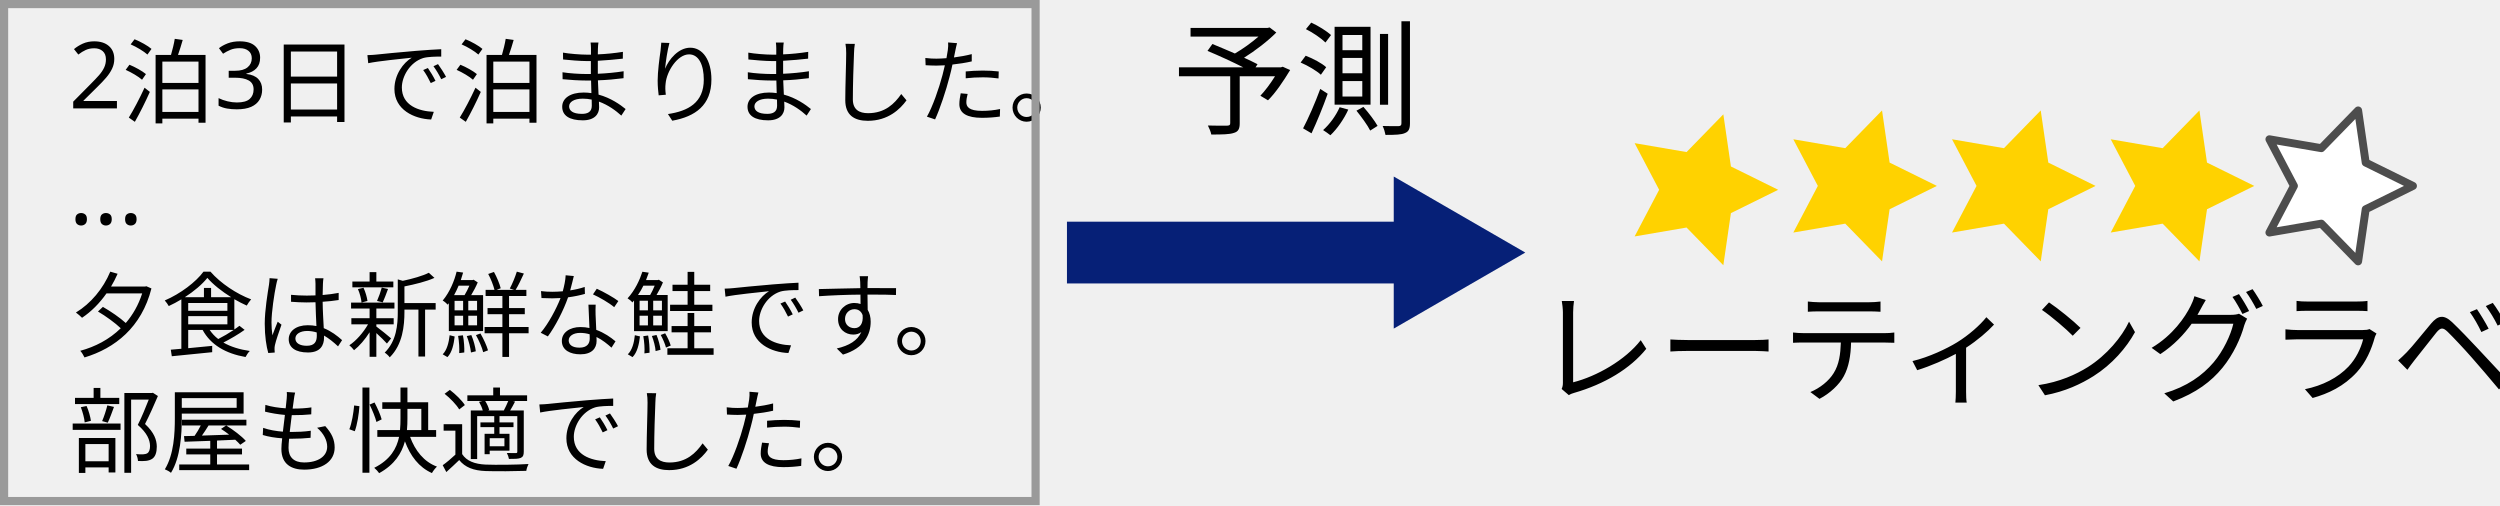
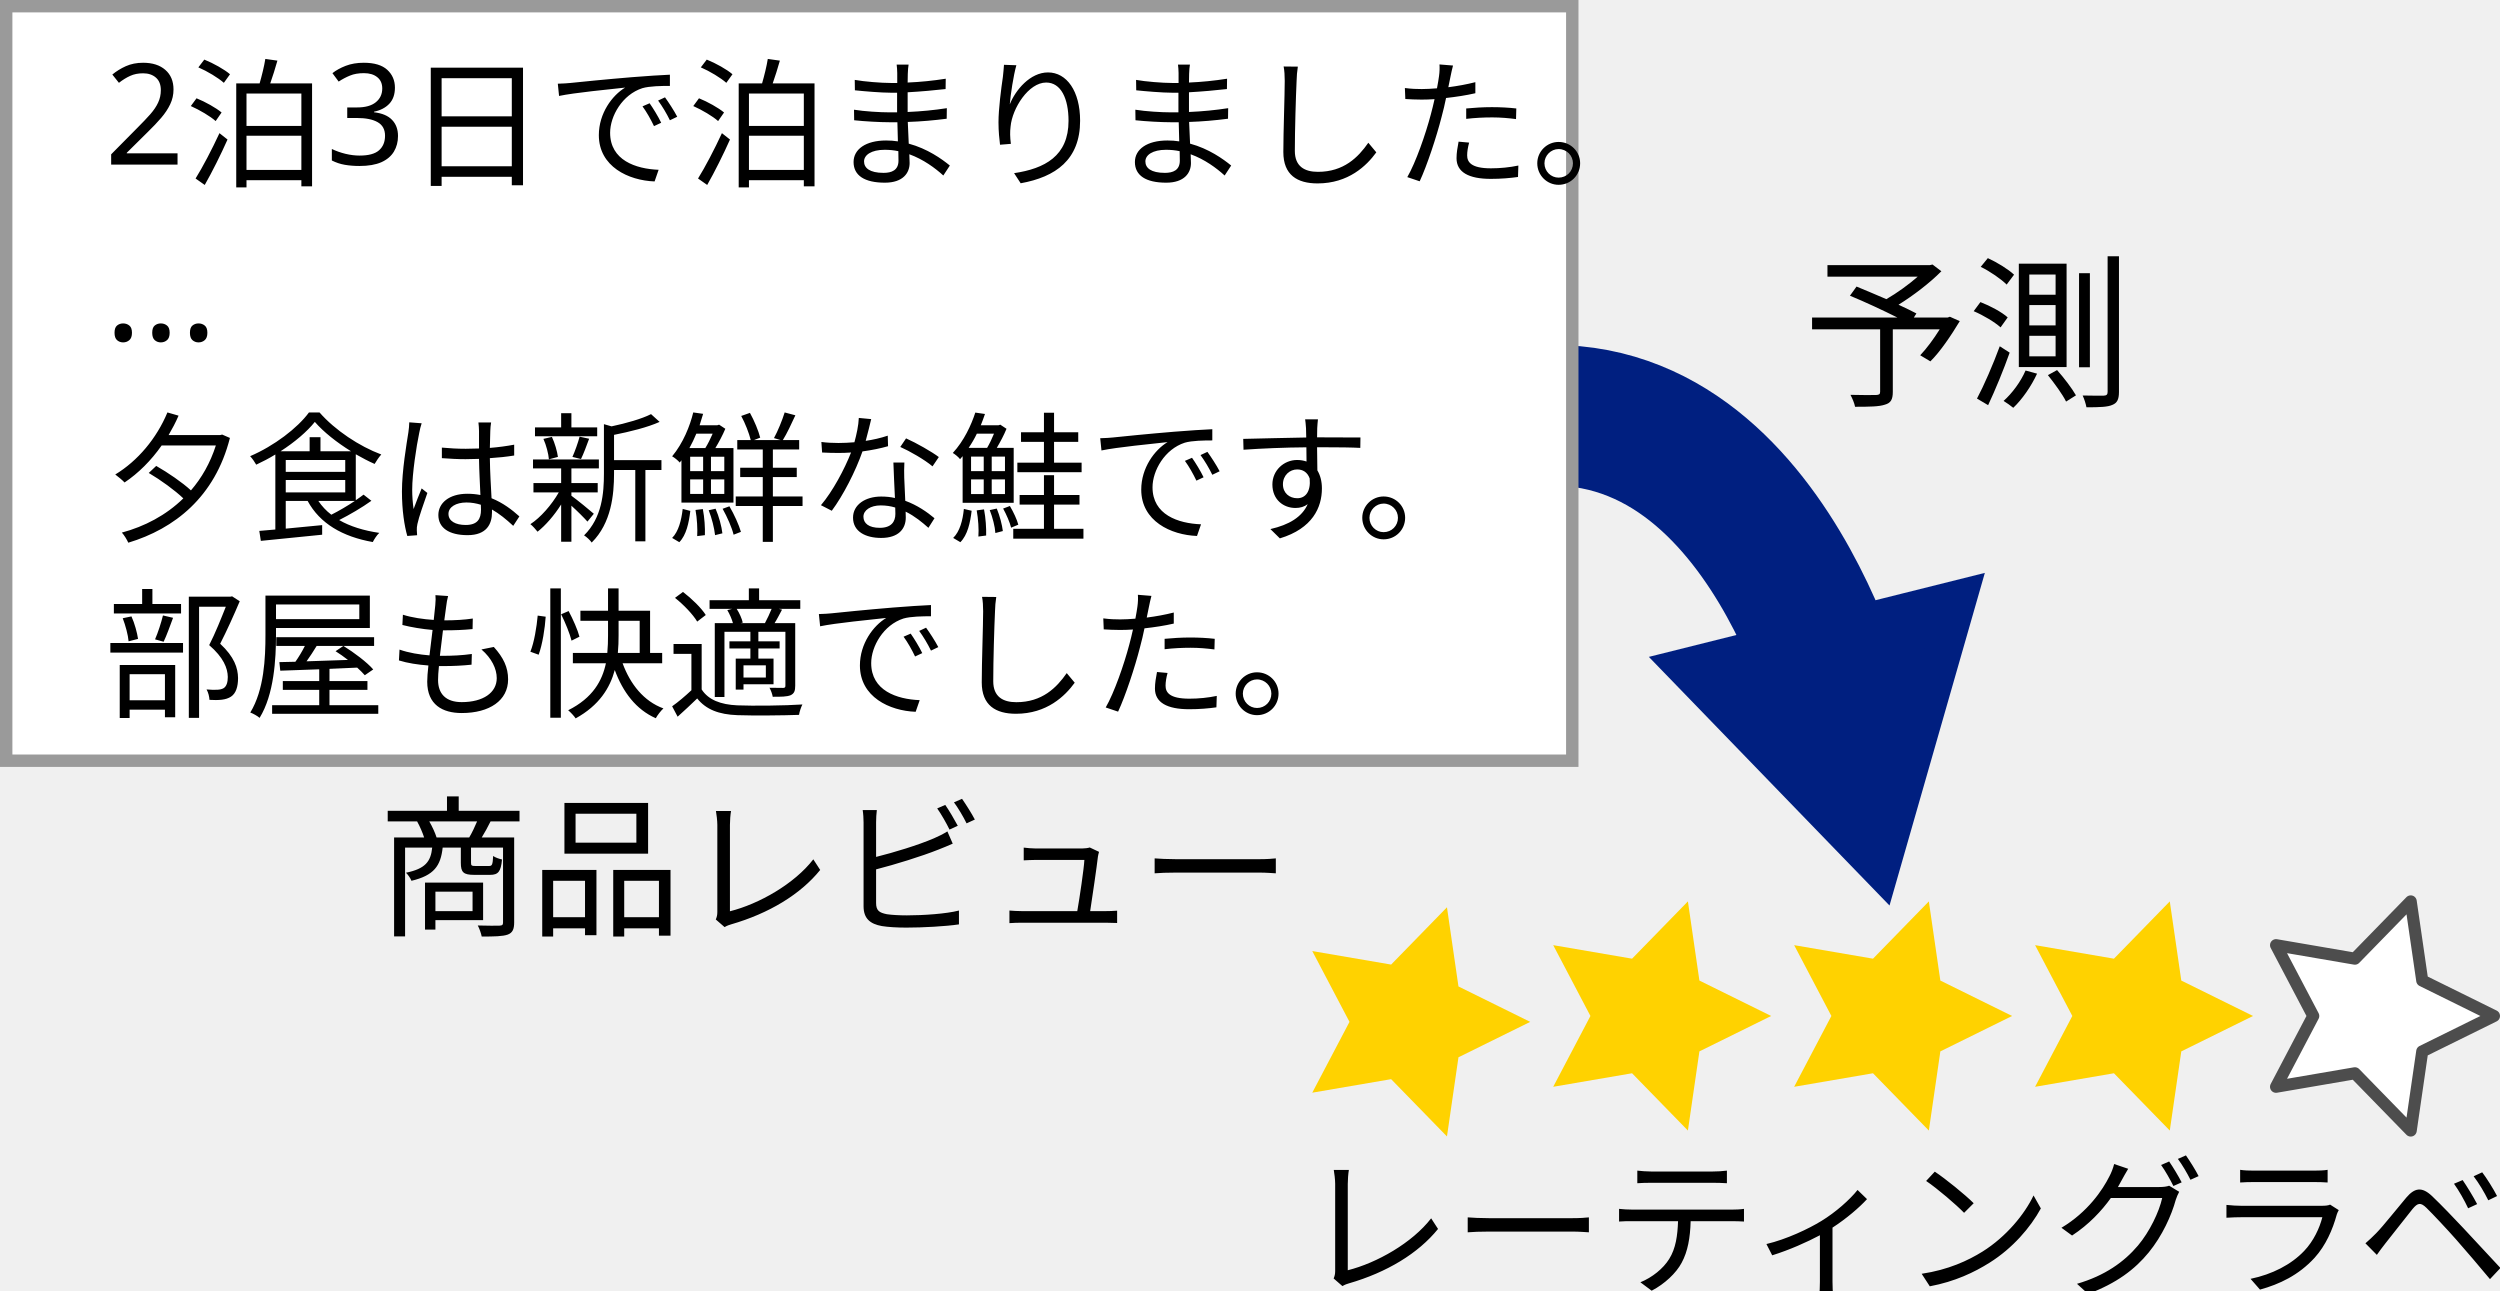
- <svg xmlns="http://www.w3.org/2000/svg" width="228.459mm" height="46.161mm" viewBox="0 0 809.5 163.561" id="svg2" version="1.1">
+ <svg xmlns="http://www.w3.org/2000/svg" width="150.475mm" height="77.672mm" viewBox="0 0 533.179 275.215" id="svg2" version="1.1">
  <defs id="defs4">
-     <marker orient="auto" refY="0" refX="0" id="marker4526" style="overflow:visible">
-       <path id="path4392" d="m 5.77,0 -8.65,5 0,-10 8.65,5 z" style="fill:#062077;fill-opacity:1;fill-rule:evenodd;stroke:#062077;stroke-width:1pt;stroke-opacity:1" transform="scale(0.2,0.2)" />
+     <marker orient="auto" refY="0" refX="0" id="TriangleOutS" style="overflow:visible">
+       <path id="path4332" d="m 5.77,0 -8.65,5 0,-10 8.65,5 z" style="fill:#001f80;fill-opacity:1;fill-rule:evenodd;stroke:#001f80;stroke-width:1pt;stroke-opacity:1" transform="scale(0.2,0.2)" />
+     </marker>
+     <marker orient="auto" refY="0" refX="0" id="Arrow2Send" style="overflow:visible">
+       <path id="path4217" style="fill:#000000;fill-opacity:1;fill-rule:evenodd;stroke:#000000;stroke-width:0.625;stroke-linejoin:round;stroke-opacity:1" d="M 8.719,4.034 -2.207,0.016 8.719,-4.002 c -1.745,2.372 -1.735,5.617 -6e-7,8.035 z" transform="matrix(-0.3,0,0,-0.3,0.69,0)" />
    </marker>
  </defs>
-   <g id="layer1" transform="translate(-625.1638,29.41854)">
+   <g id="layer1" transform="translate(-627.3572,29.41855)">
+     <path style="fill:none;fill-rule:evenodd;stroke:#001f80;stroke-width:30;stroke-linecap:butt;stroke-linejoin:miter;stroke-miterlimit:4;stroke-dasharray:none;stroke-opacity:1;marker-end:url(#TriangleOutS)" d="M 940,62.362 C 1000,42.362 1020,122.362 1020,122.362" id="path4178" />
    <text xml:space="preserve" style="font-style:normal;font-variant:normal;font-weight:normal;font-stretch:normal;font-size:60px;line-height:125%;font-family:sans-serif;-inkscape-font-specification:'sans-serif, Normal';text-align:start;letter-spacing:0px;word-spacing:0px;writing-mode:lr-tb;text-anchor:start;fill:#000000;fill-opacity:1;stroke:none;stroke-width:1px;stroke-linecap:butt;stroke-linejoin:miter;stroke-opacity:1" x="4.277" y="740.849" id="text4225-6-8">
      <tspan id="tspan4227-0-5" x="4.277" y="740.849" />
    </text>
    <flowRoot xml:space="preserve" id="flowRoot4426" style="font-style:normal;font-weight:normal;font-size:40px;line-height:125%;font-family:sans-serif;letter-spacing:0px;word-spacing:0px;fill:#000000;fill-opacity:1;stroke:none;stroke-width:1px;stroke-linecap:butt;stroke-linejoin:miter;stroke-opacity:1" transform="translate(45.97918,142.0837)">
      <flowRegion id="flowRegion4428">
        <rect id="rect4430" width="1240" height="320" x="-45.979" y="570.279" />
      </flowRegion>
      <flowPara id="flowPara4432" />
    </flowRoot>
    <text xml:space="preserve" style="font-style:normal;font-variant:normal;font-weight:normal;font-stretch:normal;font-size:13.75px;line-height:125%;font-family:Ubuntu;-inkscape-font-specification:Ubuntu;letter-spacing:0px;word-spacing:0px;fill:#000000;fill-opacity:1;stroke:none;stroke-width:1px;stroke-linecap:butt;stroke-linejoin:miter;stroke-opacity:1" x="110.098" y="115.738" id="text4382">
      <tspan id="tspan4384" x="110.098" y="115.738" />
    </text>
    <text xml:space="preserve" style="font-style:normal;font-variant:normal;font-weight:normal;font-stretch:normal;font-size:13.75px;line-height:125%;font-family:Ubuntu;-inkscape-font-specification:Ubuntu;letter-spacing:0px;word-spacing:0px;fill:#000000;fill-opacity:1;stroke:none;stroke-width:1px;stroke-linecap:butt;stroke-linejoin:miter;stroke-opacity:1" x="67.847" y="30.42" id="text3428-8-3">
      <tspan id="tspan3431-2-7" x="67.847" y="30.42" style="font-size:10px;fill:#000000;fill-opacity:1" />
    </text>
    <flowRoot xml:space="preserve" id="flowRoot4574" style="font-style:normal;font-weight:normal;font-size:40px;line-height:125%;font-family:sans-serif;letter-spacing:0px;word-spacing:0px;fill:#000000;fill-opacity:1;stroke:none;stroke-width:1px;stroke-linecap:butt;stroke-linejoin:miter;stroke-opacity:1" transform="translate(50.66107,-44.59597)">
      <flowRegion id="flowRegion4576">
        <rect id="rect4578" width="120" height="190" x="264.437" y="-24.666" />
      </flowRegion>
      <flowPara id="flowPara4580" />
    </flowRoot>
    <flowRoot xml:space="preserve" id="flowRoot4582" style="font-style:normal;font-weight:normal;font-size:40px;line-height:125%;font-family:sans-serif;letter-spacing:0px;word-spacing:0px;fill:#000000;fill-opacity:1;stroke:none;stroke-width:1px;stroke-linecap:butt;stroke-linejoin:miter;stroke-opacity:1" transform="translate(50.66107,-44.59597)">
      <flowRegion id="flowRegion4584">
        <rect id="rect4586" width="140" height="230" x="254.437" y="-44.666" />
      </flowRegion>
      <flowPara id="flowPara4588" />
    </flowRoot>
    <flowRoot xml:space="preserve" id="flowRoot4406" style="font-style:normal;font-weight:normal;font-size:40px;line-height:125%;font-family:sans-serif;text-align:center;letter-spacing:0px;word-spacing:0px;text-anchor:middle;fill:#000000;fill-opacity:1;stroke:none;stroke-width:1px;stroke-linecap:butt;stroke-linejoin:miter;stroke-opacity:1" transform="translate(147.5393,207.3621)">
      <flowRegion id="flowRegion4408">
        <rect id="rect4410" width="204.286" height="0" x="-255.714" y="127.181" />
      </flowRegion>
      <flowPara id="flowPara4412">眺めが良かった。</flowPara>
    </flowRoot>
    <g id="g4774-8-7-7-8-1-0" style="fill:#fffa79;fill-opacity:1;stroke:#000000;stroke-width:1;stroke-miterlimit:4;stroke-dasharray:none;stroke-opacity:1" transform="matrix(-2.683898,0,0,-2.939931,1414.484,1808.351)" />
-     <g id="g4912" transform="translate(0,-2.070782)">
+     <g id="g4912" transform="translate(2.193437,-2.070802)">
+       <rect y="-26.026" x="626.486" height="160.917" width="334" id="rect10804" style="fill:#ffffff;fill-opacity:1;stroke:#9a9a9a;stroke-width:2.644;stroke-miterlimit:4;stroke-dasharray:none;stroke-opacity:1" />
      <text id="text10329-4" y="7.754" x="647.434" style="font-style:normal;font-weight:normal;font-size:40px;line-height:125%;font-family:sans-serif;text-align:start;letter-spacing:0px;word-spacing:0px;text-anchor:start;fill:#000000;fill-opacity:1;stroke:none;stroke-width:1px;stroke-linecap:butt;stroke-linejoin:miter;stroke-opacity:1" xml:space="preserve">
        <tspan style="font-size:30px;text-align:start;text-anchor:start;fill:#000000;fill-opacity:1" y="7.754" x="647.434" id="tspan10331-7">2泊3日で泊まりました。</tspan>
        <tspan style="font-size:30px;text-align:start;text-anchor:start;fill:#000000;fill-opacity:1" id="tspan10634-8" y="45.254" x="647.434">...</tspan>
        <tspan style="font-size:30px;text-align:start;text-anchor:start;fill:#000000;fill-opacity:1" id="tspan10632-9" y="85.847" x="647.434">夕食は新鮮な鮭です。</tspan>
        <tspan id="tspan10665" style="font-size:30px;text-align:start;text-anchor:start;fill:#000000;fill-opacity:1" y="123.347" x="647.434">部屋も快適でした。</tspan>
      </text>
-       <rect y="-26.026" x="626.486" height="160.917" width="334" id="rect10804" style="fill:none;fill-opacity:1;stroke:#9a9a9a;stroke-width:2.644;stroke-miterlimit:4;stroke-dasharray:none;stroke-opacity:1" />
    </g>
-     <g id="g4228" transform="translate(-211.5512,-6.480083)">
+     <g id="g4228" transform="translate(-458.7788,150)">
      <g transform="matrix(1.284655,0,0,1.284655,2237.176,-744.1185)" id="g10797">
        <path style="fill:#ffd200;fill-opacity:1;stroke:none;stroke-width:3.5;stroke-linejoin:round;stroke-miterlimit:4;stroke-dasharray:none;stroke-dashoffset:0;stroke-opacity:1" id="path12865-2-4" d="m -641.955,609.219 -11.91,5.878 -1.91,13.143 -9.271,-9.511 -13.09,2.245 6.18,-11.756 -6.18,-11.756 13.09,2.245 9.271,-9.511 1.91,13.143 z" />
        <path style="fill:#ffd200;fill-opacity:1;stroke:none;stroke-width:3.5;stroke-linejoin:round;stroke-miterlimit:4;stroke-dasharray:none;stroke-dashoffset:0;stroke-opacity:1" id="path12865-8-1-4" d="m -521.955,608.24 -11.91,5.878 -1.91,13.143 -9.271,-9.511 -13.09,2.245 6.18,-11.756 -6.18,-11.756 13.09,2.245 9.271,-9.511 1.91,13.143 z" />
        <path style="fill:#ffd200;fill-opacity:1;stroke:none;stroke-width:3.5;stroke-linejoin:round;stroke-miterlimit:4;stroke-dasharray:none;stroke-dashoffset:0;stroke-opacity:1" id="path12865-8-7-53-1" d="m -561.955,608.24 -11.91,5.878 -1.91,13.143 -9.271,-9.511 -13.09,2.245 6.18,-11.756 -6.18,-11.756 13.09,2.245 9.271,-9.511 1.91,13.143 z" />
        <path style="fill:#ffd200;fill-opacity:1;stroke:none;stroke-width:3.5;stroke-linejoin:round;stroke-miterlimit:4;stroke-dasharray:none;stroke-dashoffset:0;stroke-opacity:1" id="path12865-8-7-7-5-4" d="m -601.955,608.24 -11.91,5.878 -1.91,13.143 -9.271,-9.511 -13.09,2.245 6.18,-11.756 -6.18,-11.756 13.09,2.245 9.271,-9.511 1.91,13.143 z" />
        <path style="fill:#ffffff;fill-opacity:1;stroke:#4d4d4d;stroke-width:2;stroke-linejoin:round;stroke-miterlimit:4;stroke-dasharray:none;stroke-dashoffset:0;stroke-opacity:1" id="path12865-8-7-9-6-8" d="m -481.955,608.24 -11.91,5.878 -1.91,13.143 -9.271,-9.511 -13.09,2.245 6.18,-11.756 -6.18,-11.756 13.09,2.245 9.271,-9.511 1.91,13.143 z" />
      </g>
-       <text id="text4988-2" y="104.289" x="1333.501" style="font-style:normal;font-weight:normal;font-size:40px;line-height:125%;font-family:sans-serif;letter-spacing:0px;word-spacing:0px;fill:#000000;fill-opacity:1;stroke:none;stroke-width:1px;stroke-linecap:butt;stroke-linejoin:miter;stroke-opacity:1" xml:space="preserve">
-         <tspan y="104.289" x="1333.501" id="tspan4990-7">レーティングラベル</tspan>
+       <text id="text4988-2" y="94.289" x="1363.343" style="font-style:normal;font-weight:normal;font-size:40px;line-height:125%;font-family:sans-serif;letter-spacing:0px;word-spacing:0px;fill:#000000;fill-opacity:1;stroke:none;stroke-width:1px;stroke-linecap:butt;stroke-linejoin:miter;stroke-opacity:1" xml:space="preserve">
+         <tspan y="94.289" x="1363.343" id="tspan4990-7" style="font-size:32.5px">レーティングラベル</tspan>
      </text>
    </g>
-     <g id="g4907" transform="translate(-49.35635,-4.3798007e-6)">
-       <text id="text4988" y="11.065" x="1054.145" style="font-style:normal;font-weight:normal;font-size:40px;line-height:125%;font-family:sans-serif;letter-spacing:0px;word-spacing:0px;fill:#000000;fill-opacity:1;stroke:none;stroke-width:1px;stroke-linecap:butt;stroke-linejoin:miter;stroke-opacity:1" xml:space="preserve">
-         <tspan y="11.065" x="1054.145" id="tspan4990">予測</tspan>
-       </text>
-       <path id="path4238" d="m 1020,52.362 120,0" style="fill:#062077;fill-opacity:1;fill-rule:evenodd;stroke:#062077;stroke-width:20;stroke-linecap:butt;stroke-linejoin:miter;stroke-miterlimit:4;stroke-dasharray:none;stroke-opacity:1;marker-end:url(#marker4526)" />
-     </g>
+     <text xml:space="preserve" style="font-style:normal;font-weight:normal;font-size:40px;line-height:125%;font-family:sans-serif;letter-spacing:0px;word-spacing:0px;fill:#000000;fill-opacity:1;stroke:none;stroke-width:1px;stroke-linecap:butt;stroke-linejoin:miter;stroke-opacity:1" x="1011.961" y="54.647" id="text4988">
+       <tspan id="tspan4990" x="1011.961" y="54.647" style="font-size:35px">予測</tspan>
+     </text>
+     <text id="text4988-2-1" y="167.726" x="707.796" style="font-style:normal;font-weight:normal;font-size:40px;line-height:125%;font-family:sans-serif;letter-spacing:0px;word-spacing:0px;fill:#000000;fill-opacity:1;stroke:none;stroke-width:1px;stroke-linecap:butt;stroke-linejoin:miter;stroke-opacity:1" xml:space="preserve">
+       <tspan y="167.726" x="707.796" id="tspan4990-7-2" style="font-size:32.5px">商品レビュー</tspan>
+     </text>
  </g>
</svg>
